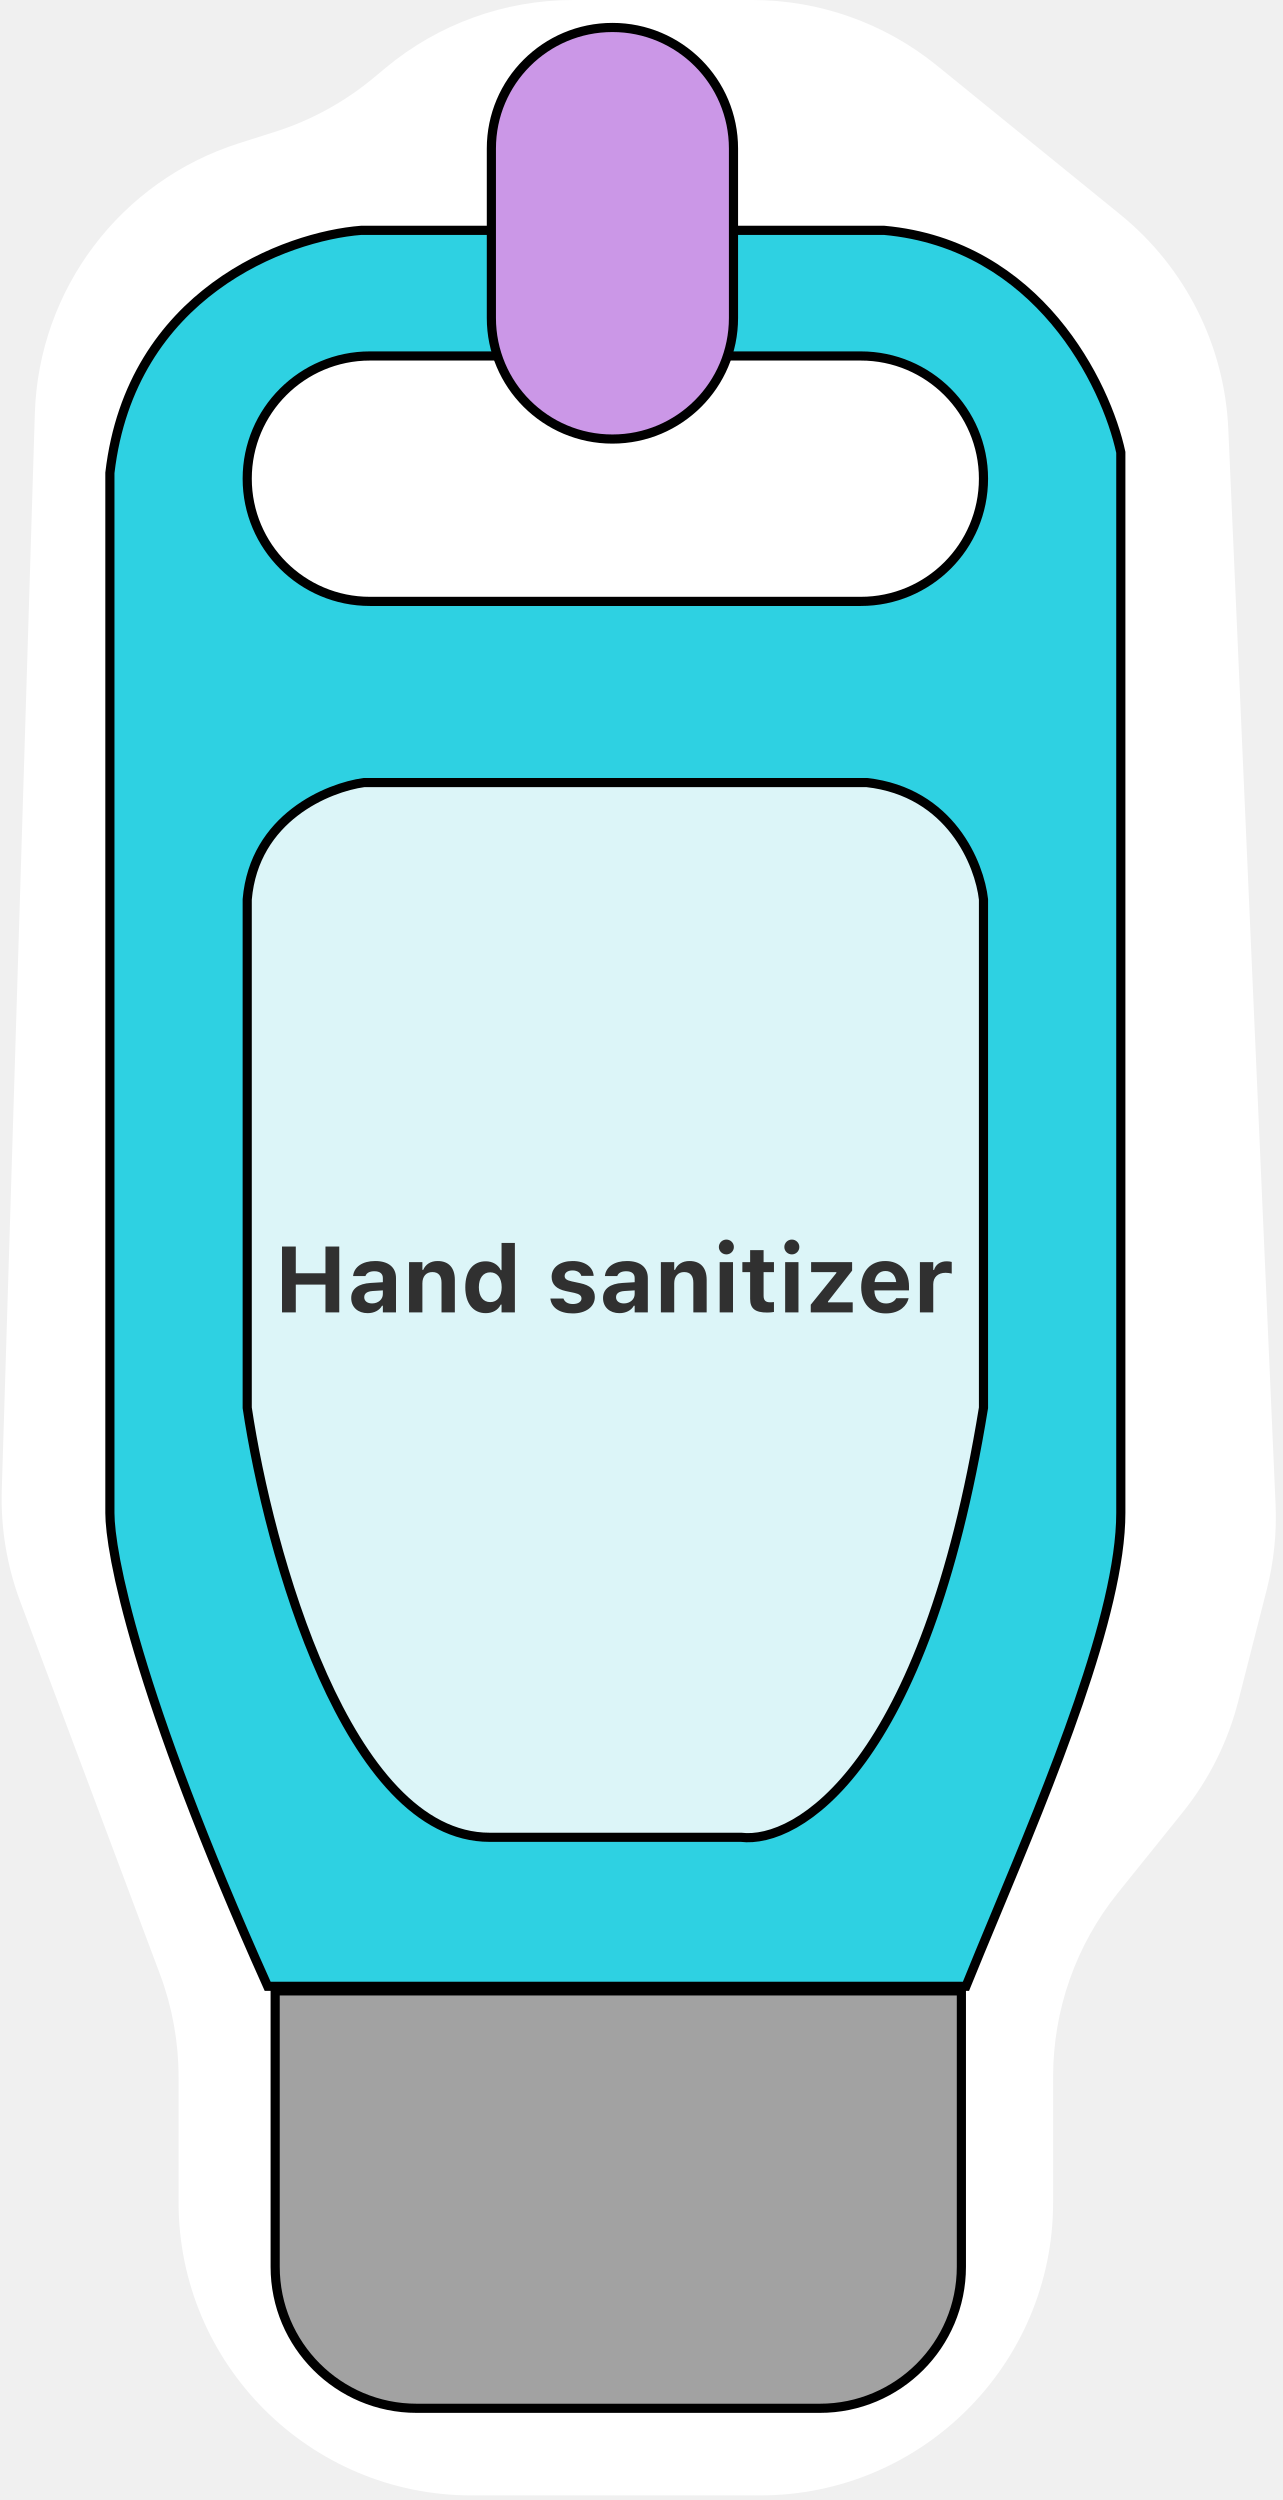
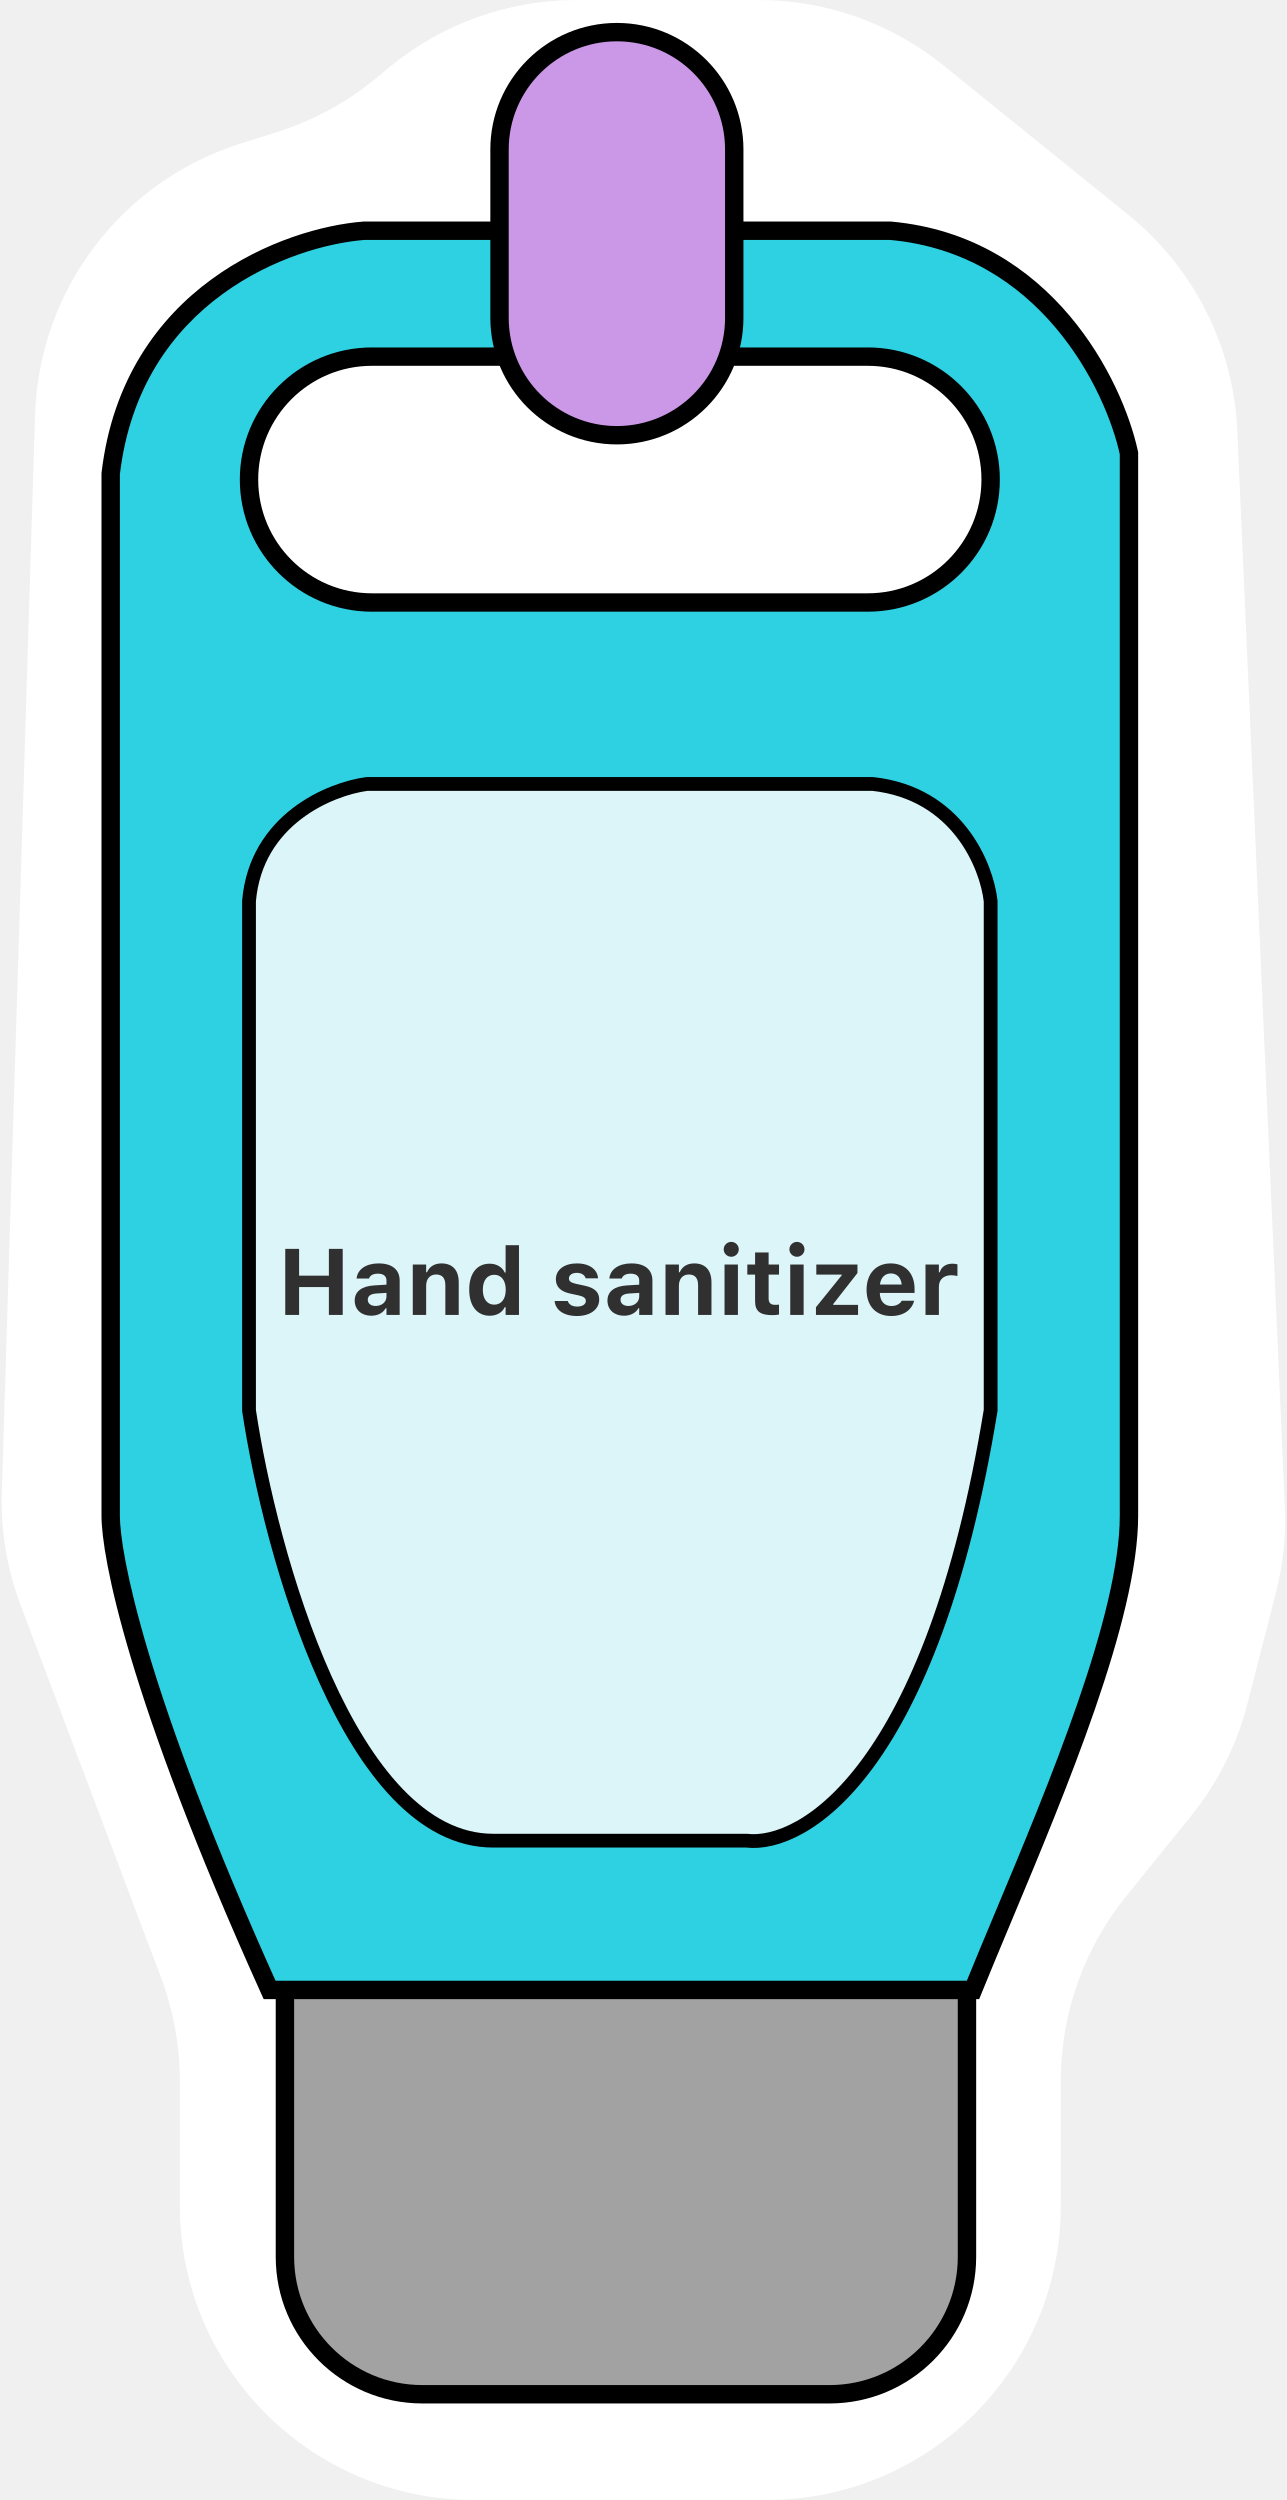
- <svg xmlns="http://www.w3.org/2000/svg" width="140" height="273" viewBox="0 0 140 273" fill="none">
-   <path d="M40.821 8.482L42.1 7.417C47.851 2.625 55.1 0 62.586 0H82.139C89.488 0 96.614 2.53 102.318 7.164L122.341 23.433C129.439 29.2 133.73 37.728 134.131 46.864L139.292 164.268C139.43 167.406 139.105 170.546 138.328 173.589L135.218 185.771C134.086 190.205 132.016 194.345 129.147 197.911L122.065 206.716C117.493 212.401 115 219.477 115 226.773V240.5C115 258.173 100.673 272.5 83 272.5H51.5C33.827 272.5 19.5 258.173 19.5 240.5V226.803C19.5 222.966 18.81 219.16 17.462 215.567L2.216 174.91C0.753 171.008 0.066 166.857 0.194 162.691L3.804 45.158C4.221 31.583 13.162 19.75 26.106 15.641L30.018 14.399C33.968 13.145 37.638 11.135 40.821 8.482Z" fill="white" />
-   <path d="M30.048 217.404H104.983V247.533C104.983 256.068 98.064 262.986 89.53 262.986H45.501C36.966 262.986 30.048 256.068 30.048 247.533V217.404Z" fill="#A2A2A2" stroke="black" />
-   <path fill-rule="evenodd" clip-rule="evenodd" d="M39.439 25.153C31.25 25.791 14.297 31.98 12 51.634V165.217C12 169.365 14.68 184.488 29.229 216.904H105.483C106.436 214.538 107.518 211.94 108.662 209.191C114.665 194.769 122.393 176.204 122.393 165.217V49.401C120.798 41.956 113.396 26.684 96.549 25.153H39.439ZM40.396 38.872C32.995 38.872 26.996 44.871 26.996 52.272C26.996 59.673 32.995 65.672 40.396 65.672H93.997C101.398 65.672 107.397 59.673 107.397 52.272C107.397 44.871 101.398 38.872 93.997 38.872H40.396Z" fill="#2ED1E2" />
-   <path d="M12 51.634L11.504 51.576L11.5 51.605V51.634H12ZM39.439 25.153V24.653H39.419L39.4 24.654L39.439 25.153ZM12 165.217H11.5H12ZM29.229 216.904L28.773 217.109L28.905 217.404H29.229V216.904ZM105.483 216.904V217.404H105.821L105.947 217.091L105.483 216.904ZM108.662 209.191L109.124 209.383L108.662 209.191ZM122.393 49.401H122.893V49.348L122.882 49.296L122.393 49.401ZM96.549 25.153L96.595 24.655L96.572 24.653H96.549V25.153ZM12.497 51.692C13.628 42.017 18.357 35.676 23.806 31.665C29.27 27.644 35.464 25.964 39.478 25.651L39.4 24.654C35.225 24.979 28.847 26.713 23.214 30.86C17.565 35.017 12.67 41.597 11.504 51.576L12.497 51.692ZM12.5 165.217V51.634H11.5V165.217H12.5ZM29.685 216.699C22.418 200.507 18.119 188.643 15.638 180.317C13.153 171.98 12.5 167.218 12.5 165.217H11.5C11.5 167.365 12.187 172.238 14.68 180.603C17.176 188.98 21.492 200.886 28.773 217.109L29.685 216.699ZM105.483 216.404H29.229V217.404H105.483V216.404ZM108.2 208.999C107.056 211.747 105.974 214.348 105.019 216.717L105.947 217.091C106.899 214.728 107.979 212.132 109.124 209.383L108.2 208.999ZM121.893 165.217C121.893 170.621 119.987 177.94 117.306 185.754C114.629 193.553 111.203 201.785 108.2 208.999L109.124 209.383C112.124 202.175 115.563 193.914 118.251 186.078C120.935 178.257 122.893 170.801 122.893 165.217H121.893ZM121.893 49.401V165.217H122.893V49.401H121.893ZM96.504 25.651C104.77 26.402 110.718 30.52 114.808 35.381C118.905 40.251 121.121 45.853 121.904 49.505L122.882 49.296C122.069 45.503 119.787 39.747 115.573 34.737C111.351 29.718 105.175 25.435 96.595 24.655L96.504 25.651ZM39.439 25.653H96.549V24.653H39.439V25.653ZM27.496 52.272C27.496 45.148 33.271 39.372 40.396 39.372V38.372C32.719 38.372 26.496 44.595 26.496 52.272H27.496ZM40.396 65.172C33.271 65.172 27.496 59.397 27.496 52.272H26.496C26.496 59.949 32.719 66.172 40.396 66.172V65.172ZM93.997 65.172H40.396V66.172H93.997V65.172ZM106.897 52.272C106.897 59.397 101.122 65.172 93.997 65.172V66.172C101.674 66.172 107.897 59.949 107.897 52.272H106.897ZM93.997 39.372C101.122 39.372 106.897 45.148 106.897 52.272H107.897C107.897 44.595 101.674 38.372 93.997 38.372V39.372ZM40.396 39.372H93.997V38.372H40.396V39.372Z" fill="black" />
-   <rect x="53.658" y="3" width="26.439" height="44.944" rx="13.219" fill="#CB97E7" stroke="black" />
-   <path d="M26.996 98.216C27.761 89.283 35.823 85.986 39.758 85.454H94.635C103.824 86.475 106.972 94.388 107.397 98.216V153.732C101.016 193.039 87.084 201.377 80.916 200.633H53.477C37.907 200.633 29.335 169.365 26.996 153.732V98.216Z" fill="#DCF5F8" stroke="black" />
-   <path d="M30.795 143.312V136.118H32.301V139.04H35.541V136.118H37.047V143.312H35.541V140.281H32.301V143.312H30.795ZM40.143 143.397C39.096 143.397 38.353 142.749 38.353 141.752V141.742C38.353 140.755 39.116 140.176 40.482 140.097L41.808 140.017V139.563C41.808 139.09 41.484 138.82 40.886 138.82C40.362 138.82 40.028 139.005 39.913 139.329L39.903 139.349H38.557L38.562 139.304C38.677 138.342 39.584 137.704 40.965 137.704C42.421 137.704 43.243 138.392 43.243 139.563V143.312H41.808V142.584H41.718C41.439 143.093 40.861 143.397 40.143 143.397ZM39.774 141.662C39.774 142.081 40.128 142.335 40.631 142.335C41.304 142.335 41.808 141.891 41.808 141.313V140.909L40.701 140.979C40.078 141.019 39.774 141.253 39.774 141.652V141.662ZM44.669 143.312V137.823H46.125V138.671H46.215C46.464 138.078 47.007 137.704 47.79 137.704C49.011 137.704 49.669 138.451 49.669 139.763V143.312H48.214V140.092C48.214 139.319 47.895 138.91 47.207 138.91C46.534 138.91 46.125 139.394 46.125 140.136V143.312H44.669ZM53.039 143.397C51.669 143.397 50.811 142.325 50.811 140.57V140.56C50.811 138.795 51.649 137.734 53.039 137.734C53.792 137.734 54.405 138.102 54.68 138.701H54.769V135.725H56.225V143.312H54.769V142.46H54.68C54.395 143.053 53.812 143.397 53.039 143.397ZM53.533 142.19C54.306 142.19 54.784 141.582 54.784 140.575V140.565C54.784 139.558 54.301 138.94 53.533 138.94C52.765 138.94 52.292 139.558 52.292 140.56V140.57C52.292 141.582 52.765 142.19 53.533 142.19ZM62.546 143.427C61.056 143.427 60.208 142.759 60.104 141.816L60.099 141.797H61.529L61.539 141.816C61.654 142.155 61.988 142.4 62.561 142.4C63.12 142.4 63.498 142.16 63.498 141.797V141.787C63.498 141.492 63.279 141.308 62.721 141.183L61.803 140.989C60.757 140.765 60.238 140.251 60.238 139.429V139.424C60.238 138.392 61.155 137.704 62.526 137.704C63.967 137.704 64.765 138.422 64.825 139.304V139.324H63.474L63.469 139.299C63.389 139.005 63.065 138.731 62.521 138.731C62.018 138.731 61.659 138.965 61.659 139.334V139.339C61.659 139.633 61.863 139.802 62.432 139.927L63.344 140.121C64.441 140.356 64.954 140.814 64.954 141.627V141.632C64.954 142.719 63.952 143.427 62.546 143.427ZM67.641 143.397C66.594 143.397 65.852 142.749 65.852 141.752V141.742C65.852 140.755 66.614 140.176 67.98 140.097L69.306 140.017V139.563C69.306 139.09 68.982 138.82 68.384 138.82C67.861 138.82 67.527 139.005 67.412 139.329L67.402 139.349H66.056L66.061 139.304C66.176 138.342 67.083 137.704 68.464 137.704C69.919 137.704 70.742 138.392 70.742 139.563V143.312H69.306V142.584H69.216C68.937 143.093 68.359 143.397 67.641 143.397ZM67.272 141.662C67.272 142.081 67.626 142.335 68.13 142.335C68.803 142.335 69.306 141.891 69.306 141.313V140.909L68.2 140.979C67.576 141.019 67.272 141.253 67.272 141.652V141.662ZM72.168 143.312V137.823H73.624V138.671H73.713C73.963 138.078 74.506 137.704 75.288 137.704C76.51 137.704 77.168 138.451 77.168 139.763V143.312H75.712V140.092C75.712 139.319 75.393 138.91 74.705 138.91C74.032 138.91 73.624 139.394 73.624 140.136V143.312H72.168ZM79.322 136.981C78.873 136.981 78.499 136.622 78.499 136.173C78.499 135.72 78.873 135.361 79.322 135.361C79.77 135.361 80.139 135.72 80.139 136.173C80.139 136.622 79.77 136.981 79.322 136.981ZM78.589 143.312V137.823H80.044V143.312H78.589ZM83.788 143.332C82.452 143.332 81.914 142.898 81.914 141.831V138.92H81.066V137.823H81.914V136.512H83.385V137.823H84.516V138.92H83.385V141.497C83.385 141.991 83.594 142.21 84.088 142.21C84.277 142.21 84.377 142.2 84.516 142.185V143.267C84.337 143.302 84.067 143.332 83.788 143.332ZM86.47 136.981C86.022 136.981 85.648 136.622 85.648 136.173C85.648 135.72 86.022 135.361 86.47 135.361C86.919 135.361 87.288 135.72 87.288 136.173C87.288 136.622 86.919 136.981 86.47 136.981ZM85.738 143.312V137.823H87.193V143.312H85.738ZM88.534 143.312V142.474L91.331 139.01V138.92H88.574V137.823H93.051V138.751L90.414 142.126V142.215H93.116V143.312H88.534ZM96.725 143.427C95.055 143.427 94.043 142.335 94.043 140.575V140.57C94.043 138.825 95.065 137.704 96.665 137.704C98.265 137.704 99.263 138.8 99.263 140.46V140.914H95.484C95.499 141.816 95.982 142.34 96.755 142.34C97.393 142.34 97.747 142.001 97.847 141.792L97.862 141.762H99.218L99.208 141.811C99.038 142.499 98.33 143.427 96.725 143.427ZM96.69 138.795C96.057 138.795 95.588 139.224 95.499 140.002H97.867C97.777 139.204 97.323 138.795 96.69 138.795ZM100.454 143.312V137.823H101.91V138.676H101.999C102.174 138.083 102.672 137.734 103.385 137.734C103.58 137.734 103.784 137.763 103.929 137.803V139.075C103.709 139.025 103.485 138.99 103.261 138.99C102.433 138.99 101.91 139.463 101.91 140.241V143.312H100.454Z" fill="#303030" />
+ <svg xmlns="http://www.w3.org/2000/svg" width="140" height="272" viewBox="0 0 140 272" fill="none">
+   <path d="M40.947 8.484L42.3 7.362C48.041 2.604 55.264 0 62.72 0H82.522C89.842 0 96.941 2.51 102.635 7.111L122.76 23.374C129.893 29.139 134.21 37.688 134.615 46.85L139.79 163.933C139.929 167.087 139.601 170.244 138.816 173.302L135.711 185.398C134.569 189.845 132.484 193.994 129.597 197.564L122.531 206.303C117.925 211.998 115.412 219.1 115.412 226.425V240C115.412 257.673 101.085 272 83.412 272H51.57C33.897 272 19.57 257.673 19.57 240V226.427C19.57 222.57 18.873 218.746 17.512 215.137L2.238 174.626C0.76 170.707 0.067 166.535 0.196 162.349L3.815 45.15C4.235 31.559 13.198 19.717 26.165 15.623L30.162 14.361C34.103 13.117 37.765 11.121 40.947 8.484Z" fill="white" />
+   <path d="M31 216H105.207V245.544C105.207 253.802 98.513 260.496 90.254 260.496H45.953C37.695 260.496 31 253.802 31 245.544V216Z" fill="#A2A2A2" stroke="black" stroke-width="2" />
+   <path fill-rule="evenodd" clip-rule="evenodd" d="M39.58 25.106C31.362 25.743 14.348 31.922 12.043 51.539V164.914C12.043 169.054 14.733 184.15 29.334 216.506H105.861C106.818 214.144 107.903 211.551 109.051 208.807C115.076 194.412 122.831 175.881 122.831 164.914V49.31C121.23 41.879 113.802 26.635 96.895 25.106H39.58ZM40.468 38.801C33.081 38.801 27.092 44.789 27.092 52.176C27.092 59.563 33.081 65.552 40.468 65.552H94.406C101.794 65.552 107.782 59.563 107.782 52.176C107.782 44.789 101.794 38.801 94.406 38.801H40.468Z" fill="#2ED1E2" />
+   <path d="M12.043 51.539L11.05 51.423L11.043 51.481V51.539H12.043ZM39.58 25.106V24.106H39.541L39.503 24.109L39.58 25.106ZM12.043 164.914H11.043V164.914L12.043 164.914ZM29.334 216.506L28.422 216.917L28.688 217.506H29.334V216.506ZM105.861 216.506V217.506H106.535L106.788 216.882L105.861 216.506ZM109.051 208.807L109.974 209.193V209.193L109.051 208.807ZM122.831 49.31H123.831V49.204L123.809 49.099L122.831 49.31ZM96.895 25.106L96.986 24.11L96.941 24.106H96.895V25.106ZM13.036 51.656C14.153 42.153 18.815 35.943 24.185 32.012C29.584 28.06 35.708 26.41 39.657 26.104L39.503 24.109C35.234 24.44 28.742 26.198 23.003 30.398C17.236 34.62 12.239 41.308 11.05 51.423L13.036 51.656ZM13.043 164.914V51.539H11.043V164.914H13.043ZM30.245 216.095C22.959 199.947 18.653 188.126 16.171 179.842C13.682 171.534 13.043 166.837 13.043 164.914L11.043 164.914C11.043 167.132 11.749 172.052 14.255 180.416C16.768 188.804 21.108 200.709 28.422 216.917L30.245 216.095ZM105.861 215.506H29.334V217.506H105.861V215.506ZM108.129 208.421C106.981 211.163 105.893 213.762 104.934 216.131L106.788 216.882C107.742 214.526 108.825 211.938 109.974 209.193L108.129 208.421ZM121.831 164.914C121.831 170.217 119.945 177.453 117.255 185.249C114.576 193.016 111.144 201.218 108.129 208.421L109.974 209.193C112.984 202.001 116.442 193.74 119.146 185.901C121.84 178.091 123.831 170.579 123.831 164.914H121.831ZM121.831 49.31V164.914H123.831V49.31H121.831ZM96.805 26.102C104.946 26.838 110.803 30.868 114.839 35.641C118.892 40.432 121.084 45.946 121.854 49.521L123.809 49.099C122.978 45.243 120.655 39.42 116.366 34.349C112.062 29.26 105.751 24.903 96.986 24.11L96.805 26.102ZM39.58 26.106H96.895V24.106H39.58V26.106ZM28.092 52.176C28.092 45.341 33.633 39.801 40.468 39.801V37.801C32.529 37.801 26.092 44.237 26.092 52.176H28.092ZM40.468 64.552C33.633 64.552 28.092 59.011 28.092 52.176H26.092C26.092 60.116 32.529 66.552 40.468 66.552V64.552ZM94.406 64.552H40.468V66.552H94.406V64.552ZM106.782 52.176C106.782 59.011 101.241 64.552 94.406 64.552V66.552C102.346 66.552 108.782 60.116 108.782 52.176H106.782ZM94.406 39.801C101.241 39.801 106.782 45.341 106.782 52.176H108.782C108.782 44.237 102.346 37.801 94.406 37.801V39.801ZM40.468 39.801H94.406V37.801H40.468V39.801Z" fill="black" />
+   <rect x="54.349" y="3.495" width="25.537" height="43.859" rx="12.768" fill="#CB97E7" stroke="black" stroke-width="2" />
+   <path d="M27.092 98.036C27.861 89.119 35.951 85.828 39.9 85.297H94.974C104.196 86.317 107.355 94.215 107.782 98.036V153.45C101.378 192.685 87.396 201.008 81.206 200.265H53.669C38.043 200.265 29.441 169.055 27.092 153.45V98.036Z" fill="#DCF5F8" stroke="black" stroke-width="1.5" />
+   <path d="M31.036 143.067V135.874H32.541V138.795H35.782V135.874H37.287V143.067H35.782V140.036H32.541V143.067H31.036ZM40.383 143.152C39.336 143.152 38.593 142.504 38.593 141.507V141.497C38.593 140.51 39.356 139.932 40.722 139.852L42.048 139.772V139.318C42.048 138.845 41.724 138.576 41.126 138.576C40.602 138.576 40.268 138.76 40.154 139.084L40.144 139.104H38.798L38.803 139.059C38.917 138.097 39.825 137.459 41.206 137.459C42.661 137.459 43.484 138.147 43.484 139.318V143.067H42.048V142.34H41.958C41.679 142.848 41.101 143.152 40.383 143.152ZM40.014 141.417C40.014 141.836 40.368 142.09 40.872 142.09C41.545 142.09 42.048 141.647 42.048 141.068V140.665L40.941 140.734C40.318 140.774 40.014 141.008 40.014 141.407V141.417ZM44.91 143.067V137.579H46.365V138.426H46.455C46.704 137.833 47.248 137.459 48.03 137.459C49.252 137.459 49.91 138.207 49.91 139.518V143.067H48.454V139.847C48.454 139.074 48.135 138.665 47.447 138.665C46.774 138.665 46.365 139.149 46.365 139.892V143.067H44.91ZM53.28 143.152C51.909 143.152 51.051 142.08 51.051 140.326V140.316C51.051 138.551 51.889 137.489 53.28 137.489C54.033 137.489 54.646 137.858 54.92 138.456H55.01V135.48H56.465V143.067H55.01V142.215H54.92C54.636 142.808 54.053 143.152 53.28 143.152ZM53.773 141.946C54.546 141.946 55.025 141.338 55.025 140.33V140.321C55.025 139.314 54.541 138.695 53.773 138.695C53.006 138.695 52.532 139.314 52.532 140.316V140.326C52.532 141.338 53.006 141.946 53.773 141.946ZM62.787 143.182C61.296 143.182 60.449 142.514 60.344 141.572L60.339 141.552H61.77L61.78 141.572C61.894 141.911 62.228 142.155 62.802 142.155C63.36 142.155 63.739 141.916 63.739 141.552V141.542C63.739 141.248 63.52 141.063 62.961 140.939L62.044 140.744C60.997 140.52 60.478 140.006 60.478 139.184V139.179C60.478 138.147 61.396 137.459 62.767 137.459C64.207 137.459 65.005 138.177 65.065 139.059V139.079H63.714L63.709 139.054C63.629 138.76 63.305 138.486 62.762 138.486C62.258 138.486 61.899 138.72 61.899 139.089V139.094C61.899 139.388 62.104 139.558 62.672 139.682L63.584 139.877C64.681 140.111 65.195 140.57 65.195 141.382V141.387C65.195 142.474 64.192 143.182 62.787 143.182ZM67.882 143.152C66.835 143.152 66.092 142.504 66.092 141.507V141.497C66.092 140.51 66.855 139.932 68.221 139.852L69.547 139.772V139.318C69.547 138.845 69.223 138.576 68.624 138.576C68.101 138.576 67.767 138.76 67.652 139.084L67.642 139.104H66.296L66.301 139.059C66.416 138.097 67.323 137.459 68.704 137.459C70.16 137.459 70.982 138.147 70.982 139.318V143.067H69.547V142.34H69.457C69.178 142.848 68.599 143.152 67.882 143.152ZM67.513 141.417C67.513 141.836 67.867 142.09 68.37 142.09C69.043 142.09 69.547 141.647 69.547 141.068V140.665L68.44 140.734C67.817 140.774 67.513 141.008 67.513 141.407V141.417ZM72.408 143.067V137.579H73.864V138.426H73.954C74.203 137.833 74.746 137.459 75.529 137.459C76.75 137.459 77.408 138.207 77.408 139.518V143.067H75.953V139.847C75.953 139.074 75.634 138.665 74.946 138.665C74.273 138.665 73.864 139.149 73.864 139.892V143.067H72.408ZM79.562 136.736C79.113 136.736 78.739 136.377 78.739 135.929C78.739 135.475 79.113 135.116 79.562 135.116C80.011 135.116 80.379 135.475 80.379 135.929C80.379 136.377 80.011 136.736 79.562 136.736ZM78.829 143.067V137.579H80.285V143.067H78.829ZM84.029 143.087C82.693 143.087 82.154 142.654 82.154 141.587V138.675H81.307V137.579H82.154V136.268H83.625V137.579H84.757V138.675H83.625V141.253C83.625 141.746 83.834 141.966 84.328 141.966C84.517 141.966 84.617 141.956 84.757 141.941V143.023C84.577 143.057 84.308 143.087 84.029 143.087ZM86.711 136.736C86.262 136.736 85.888 136.377 85.888 135.929C85.888 135.475 86.262 135.116 86.711 135.116C87.159 135.116 87.528 135.475 87.528 135.929C87.528 136.377 87.159 136.736 86.711 136.736ZM85.978 143.067V137.579H87.434V143.067H85.978ZM88.775 143.067V142.23L91.571 138.765V138.675H88.814V137.579H93.291V138.506L90.654 141.881V141.971H93.356V143.067H88.775ZM96.965 143.182C95.295 143.182 94.283 142.09 94.283 140.33V140.326C94.283 138.581 95.305 137.459 96.906 137.459C98.506 137.459 99.503 138.556 99.503 140.216V140.669H95.724C95.739 141.572 96.223 142.095 96.995 142.095C97.633 142.095 97.987 141.756 98.087 141.547L98.102 141.517H99.458L99.448 141.567C99.278 142.255 98.571 143.182 96.965 143.182ZM96.93 138.551C96.297 138.551 95.829 138.98 95.739 139.757H98.107C98.017 138.96 97.564 138.551 96.93 138.551ZM100.694 143.067V137.579H102.15V138.431H102.24C102.414 137.838 102.913 137.489 103.626 137.489C103.82 137.489 104.024 137.519 104.169 137.559V138.83C103.95 138.78 103.725 138.745 103.501 138.745C102.673 138.745 102.15 139.219 102.15 139.996V143.067H100.694Z" fill="#303030" />
</svg>
